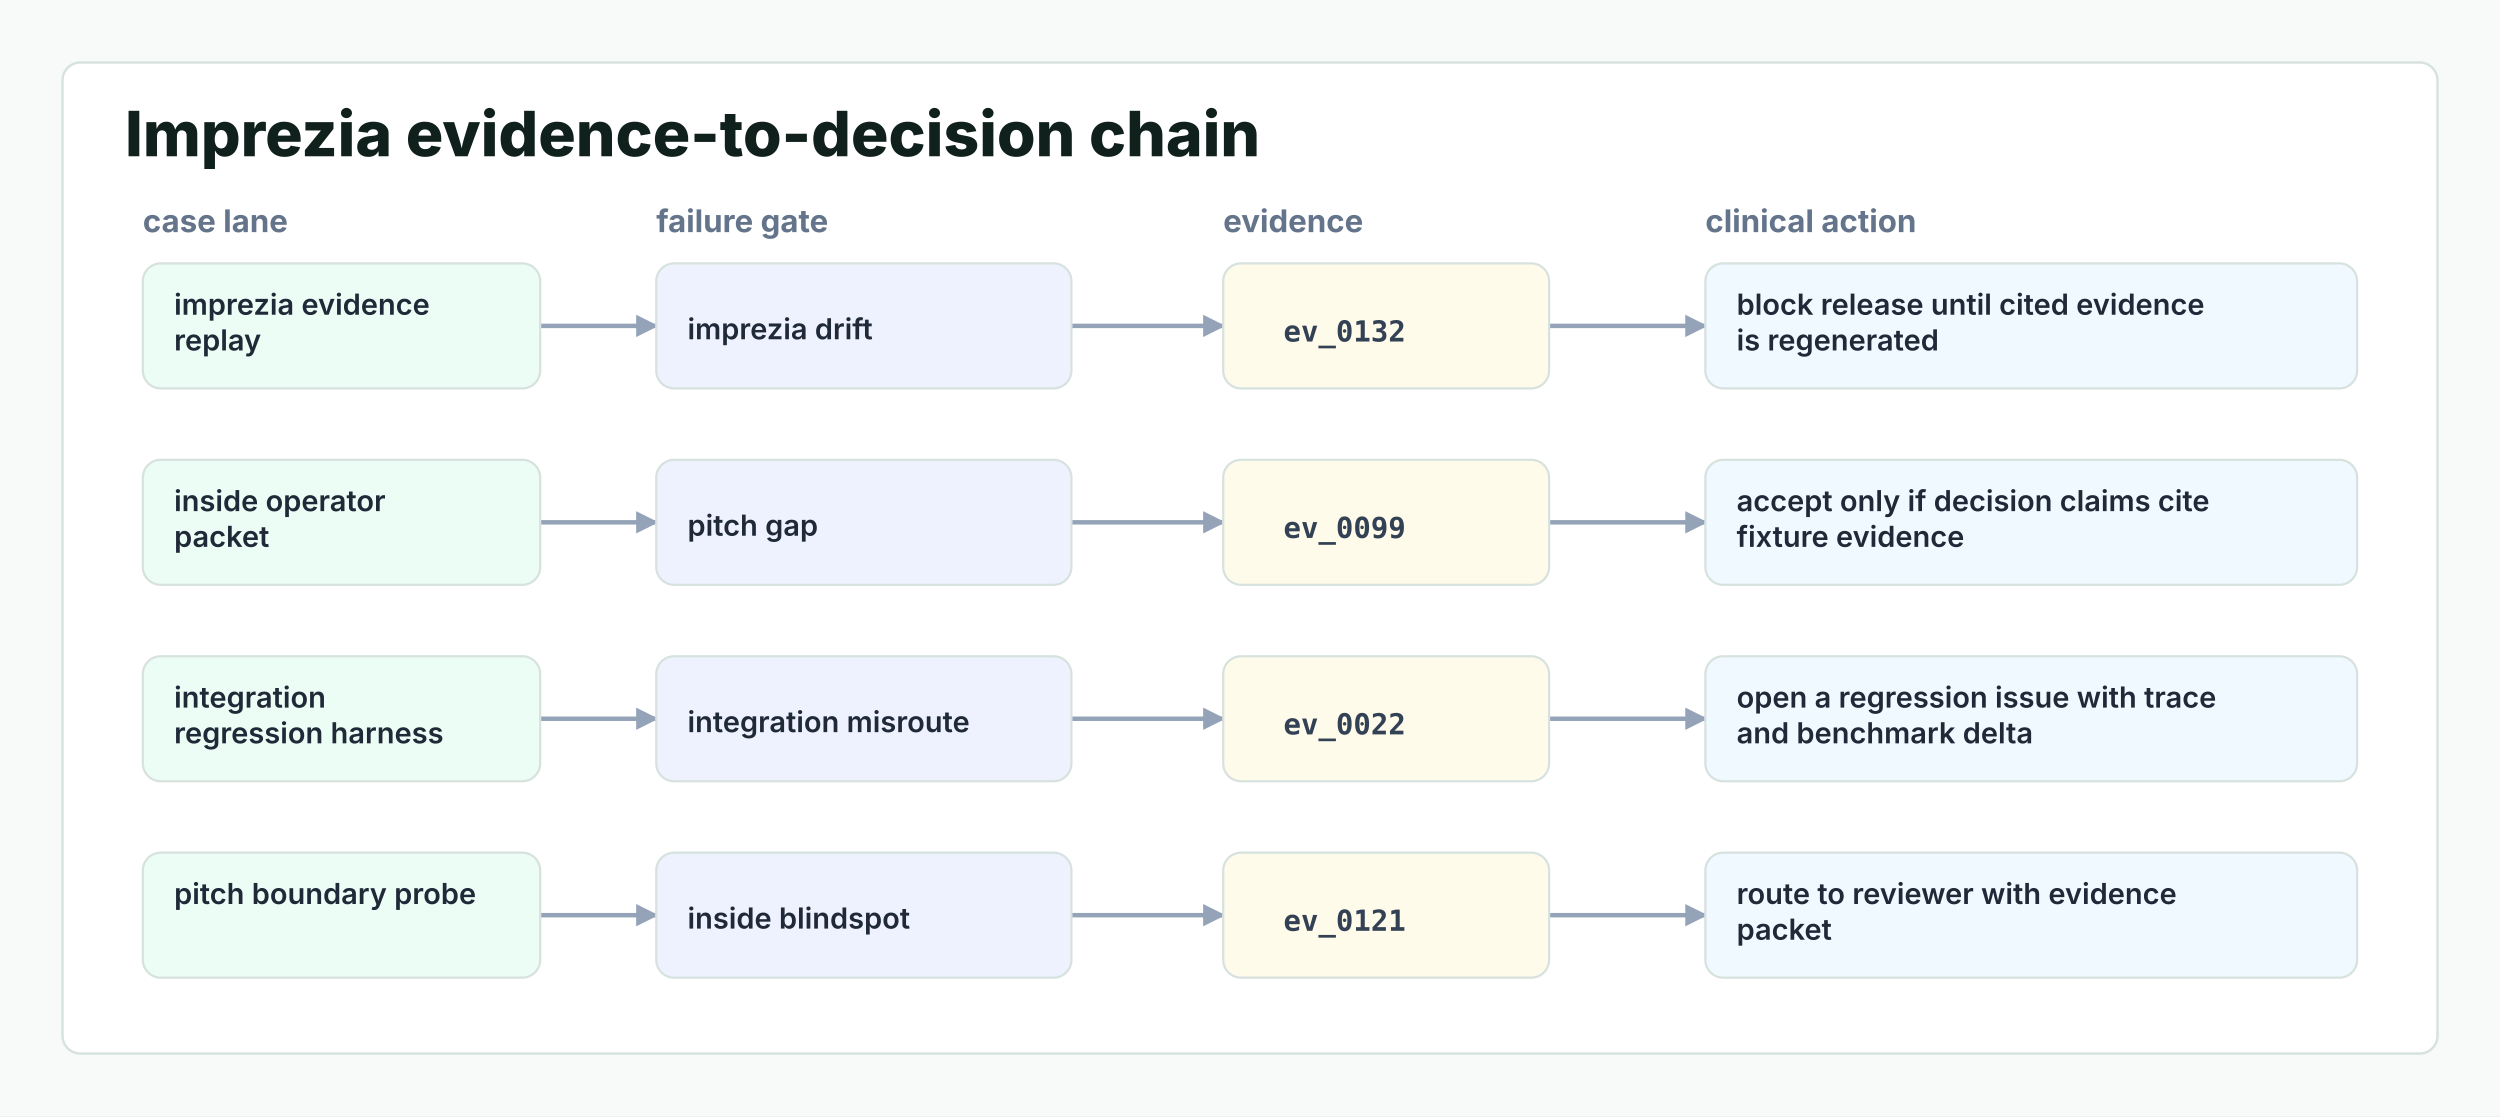
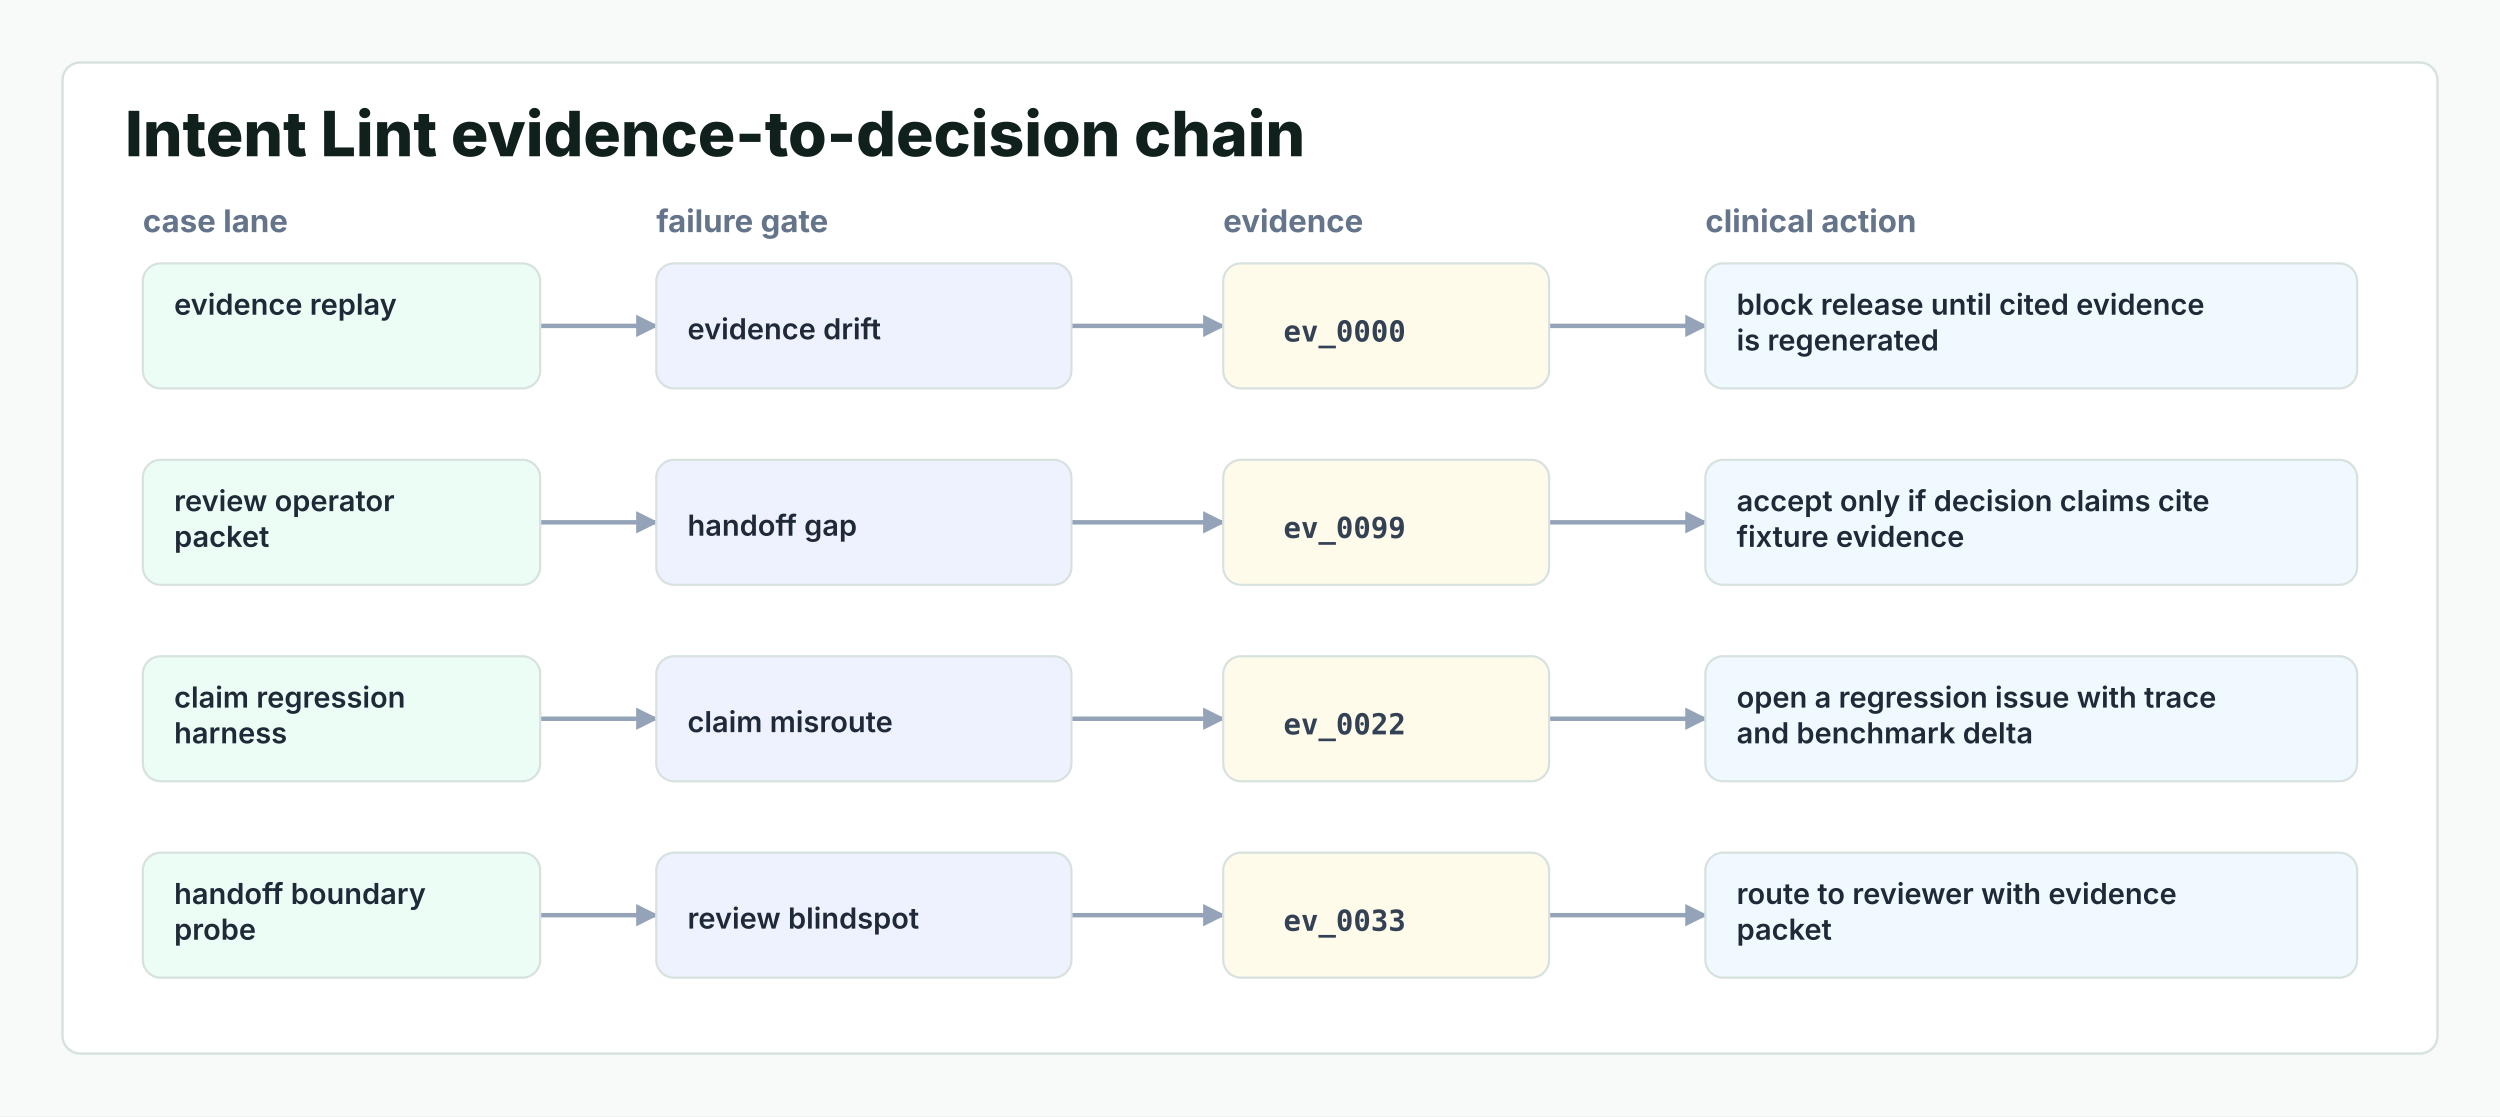
- <svg xmlns="http://www.w3.org/2000/svg" width="1120" height="500" viewBox="0 0 1120 500" role="img" aria-label="Imprezia evidence map">
+ <svg xmlns="http://www.w3.org/2000/svg" width="1120" height="500" viewBox="0 0 1120 500" role="img" aria-label="Intent Lint evidence map">
  <defs>
    <style>
      .bg { fill:#f7faf9; }
      .panel { fill:#ffffff; stroke:#d7e2df; stroke-width:1.1; }
      .title { font:760 28px -apple-system,BlinkMacSystemFont,"Segoe UI",sans-serif; fill:#10201c; }
      .node { font:620 13px -apple-system,BlinkMacSystemFont,"Segoe UI",sans-serif; fill:#1f2937; }
      .head { font:700 14px -apple-system,BlinkMacSystemFont,"Segoe UI",sans-serif; fill:#64748b; }
      .mono { font:720 13px ui-monospace,SFMono-Regular,Menlo,monospace; fill:#334155; }
      .edge { stroke:#94a3b8; stroke-width:2; fill:none; marker-end:url(#arrow); }
      .lane { fill:#ecfdf5; stroke:#d7e2df; }
      .failure { fill:#eef2ff; stroke:#d7e2df; }
      .evidencebox { fill:#fffbeb; stroke:#d7e2df; }
      .actionbox { fill:#f0f9ff; stroke:#d7e2df; }
    </style>
    <marker id="arrow" viewBox="0 0 10 10" refX="9" refY="5" markerWidth="5" markerHeight="5" orient="auto-start-reverse">
      <path d="M 0 0 L 10 5 L 0 10 z" fill="#94a3b8" />
    </marker>
  </defs>
  <rect class="bg" width="1120" height="500" />
  <rect class="panel" x="28" y="28" width="1064" height="444" rx="8" />
-   <text x="56" y="70" class="title">Imprezia evidence-to-decision chain</text>
+   <text x="56" y="70" class="title">Intent Lint evidence-to-decision chain</text>
  <text x="64" y="104" class="head">case lane</text>
  <text x="294" y="104" class="head">failure gate</text>
  <text x="548" y="104" class="head">evidence</text>
  <text x="764" y="104" class="head">clinical action</text>
  <path d="M242 146 L294 146" class="edge" />
  <path d="M480 146 L548 146" class="edge" />
  <path d="M694 146 L764 146" class="edge" />
  <path d="M242 234 L294 234" class="edge" />
  <path d="M480 234 L548 234" class="edge" />
  <path d="M694 234 L764 234" class="edge" />
  <path d="M242 322 L294 322" class="edge" />
  <path d="M480 322 L548 322" class="edge" />
  <path d="M694 322 L764 322" class="edge" />
  <path d="M242 410 L294 410" class="edge" />
  <path d="M480 410 L548 410" class="edge" />
  <path d="M694 410 L764 410" class="edge" />
  <rect class="lane" x="64" y="118" width="178" height="56" rx="8" />
  <text class="node" x="78" y="141">
-     <tspan x="78" dy="0">imprezia evidence</tspan>
-     <tspan x="78" dy="16">replay</tspan>
+     <tspan x="78" dy="0">evidence replay</tspan>
  </text>
  <rect class="failure" x="294" y="118" width="186" height="56" rx="8" />
-   <text x="308" y="152" class="node">imprezia drift</text>
+   <text x="308" y="152" class="node">evidence drift</text>
  <rect class="evidencebox" x="548" y="118" width="146" height="56" rx="8" />
-   <text x="575" y="153" class="mono">ev_0132</text>
+   <text x="575" y="153" class="mono">ev_0000</text>
  <rect class="actionbox" x="764" y="118" width="292" height="56" rx="8" />
  <text class="node" x="778" y="141">
    <tspan x="778" dy="0">block release until cited evidence</tspan>
    <tspan x="778" dy="16">is regenerated</tspan>
  </text>
  <rect class="lane" x="64" y="206" width="178" height="56" rx="8" />
  <text class="node" x="78" y="229">
-     <tspan x="78" dy="0">inside operator</tspan>
+     <tspan x="78" dy="0">review operator</tspan>
    <tspan x="78" dy="16">packet</tspan>
  </text>
  <rect class="failure" x="294" y="206" width="186" height="56" rx="8" />
-   <text x="308" y="240" class="node">pitch gap</text>
+   <text x="308" y="240" class="node">handoff gap</text>
  <rect class="evidencebox" x="548" y="206" width="146" height="56" rx="8" />
  <text x="575" y="241" class="mono">ev_0099</text>
  <rect class="actionbox" x="764" y="206" width="292" height="56" rx="8" />
  <text class="node" x="778" y="229">
    <tspan x="778" dy="0">accept only if decision claims cite</tspan>
    <tspan x="778" dy="16">fixture evidence</tspan>
  </text>
  <rect class="lane" x="64" y="294" width="178" height="56" rx="8" />
  <text class="node" x="78" y="317">
-     <tspan x="78" dy="0">integration</tspan>
-     <tspan x="78" dy="16">regression harness</tspan>
+     <tspan x="78" dy="0">claim regression</tspan>
+     <tspan x="78" dy="16">harness</tspan>
  </text>
  <rect class="failure" x="294" y="294" width="186" height="56" rx="8" />
-   <text x="308" y="328" class="node">integration misroute</text>
+   <text x="308" y="328" class="node">claim misroute</text>
  <rect class="evidencebox" x="548" y="294" width="146" height="56" rx="8" />
  <text x="575" y="329" class="mono">ev_0022</text>
  <rect class="actionbox" x="764" y="294" width="292" height="56" rx="8" />
  <text class="node" x="778" y="317">
    <tspan x="778" dy="0">open a regression issue with trace</tspan>
    <tspan x="778" dy="16">and benchmark delta</tspan>
  </text>
  <rect class="lane" x="64" y="382" width="178" height="56" rx="8" />
  <text class="node" x="78" y="405">
-     <tspan x="78" dy="0">pitch boundary probe</tspan>
+     <tspan x="78" dy="0">handoff boundary</tspan>
+     <tspan x="78" dy="16">probe</tspan>
  </text>
  <rect class="failure" x="294" y="382" width="186" height="56" rx="8" />
-   <text x="308" y="416" class="node">inside blindspot</text>
+   <text x="308" y="416" class="node">review blindspot</text>
  <rect class="evidencebox" x="548" y="382" width="146" height="56" rx="8" />
-   <text x="575" y="417" class="mono">ev_0121</text>
+   <text x="575" y="417" class="mono">ev_0033</text>
  <rect class="actionbox" x="764" y="382" width="292" height="56" rx="8" />
  <text class="node" x="778" y="405">
    <tspan x="778" dy="0">route to reviewer with evidence</tspan>
    <tspan x="778" dy="16">packet</tspan>
  </text>
</svg>
